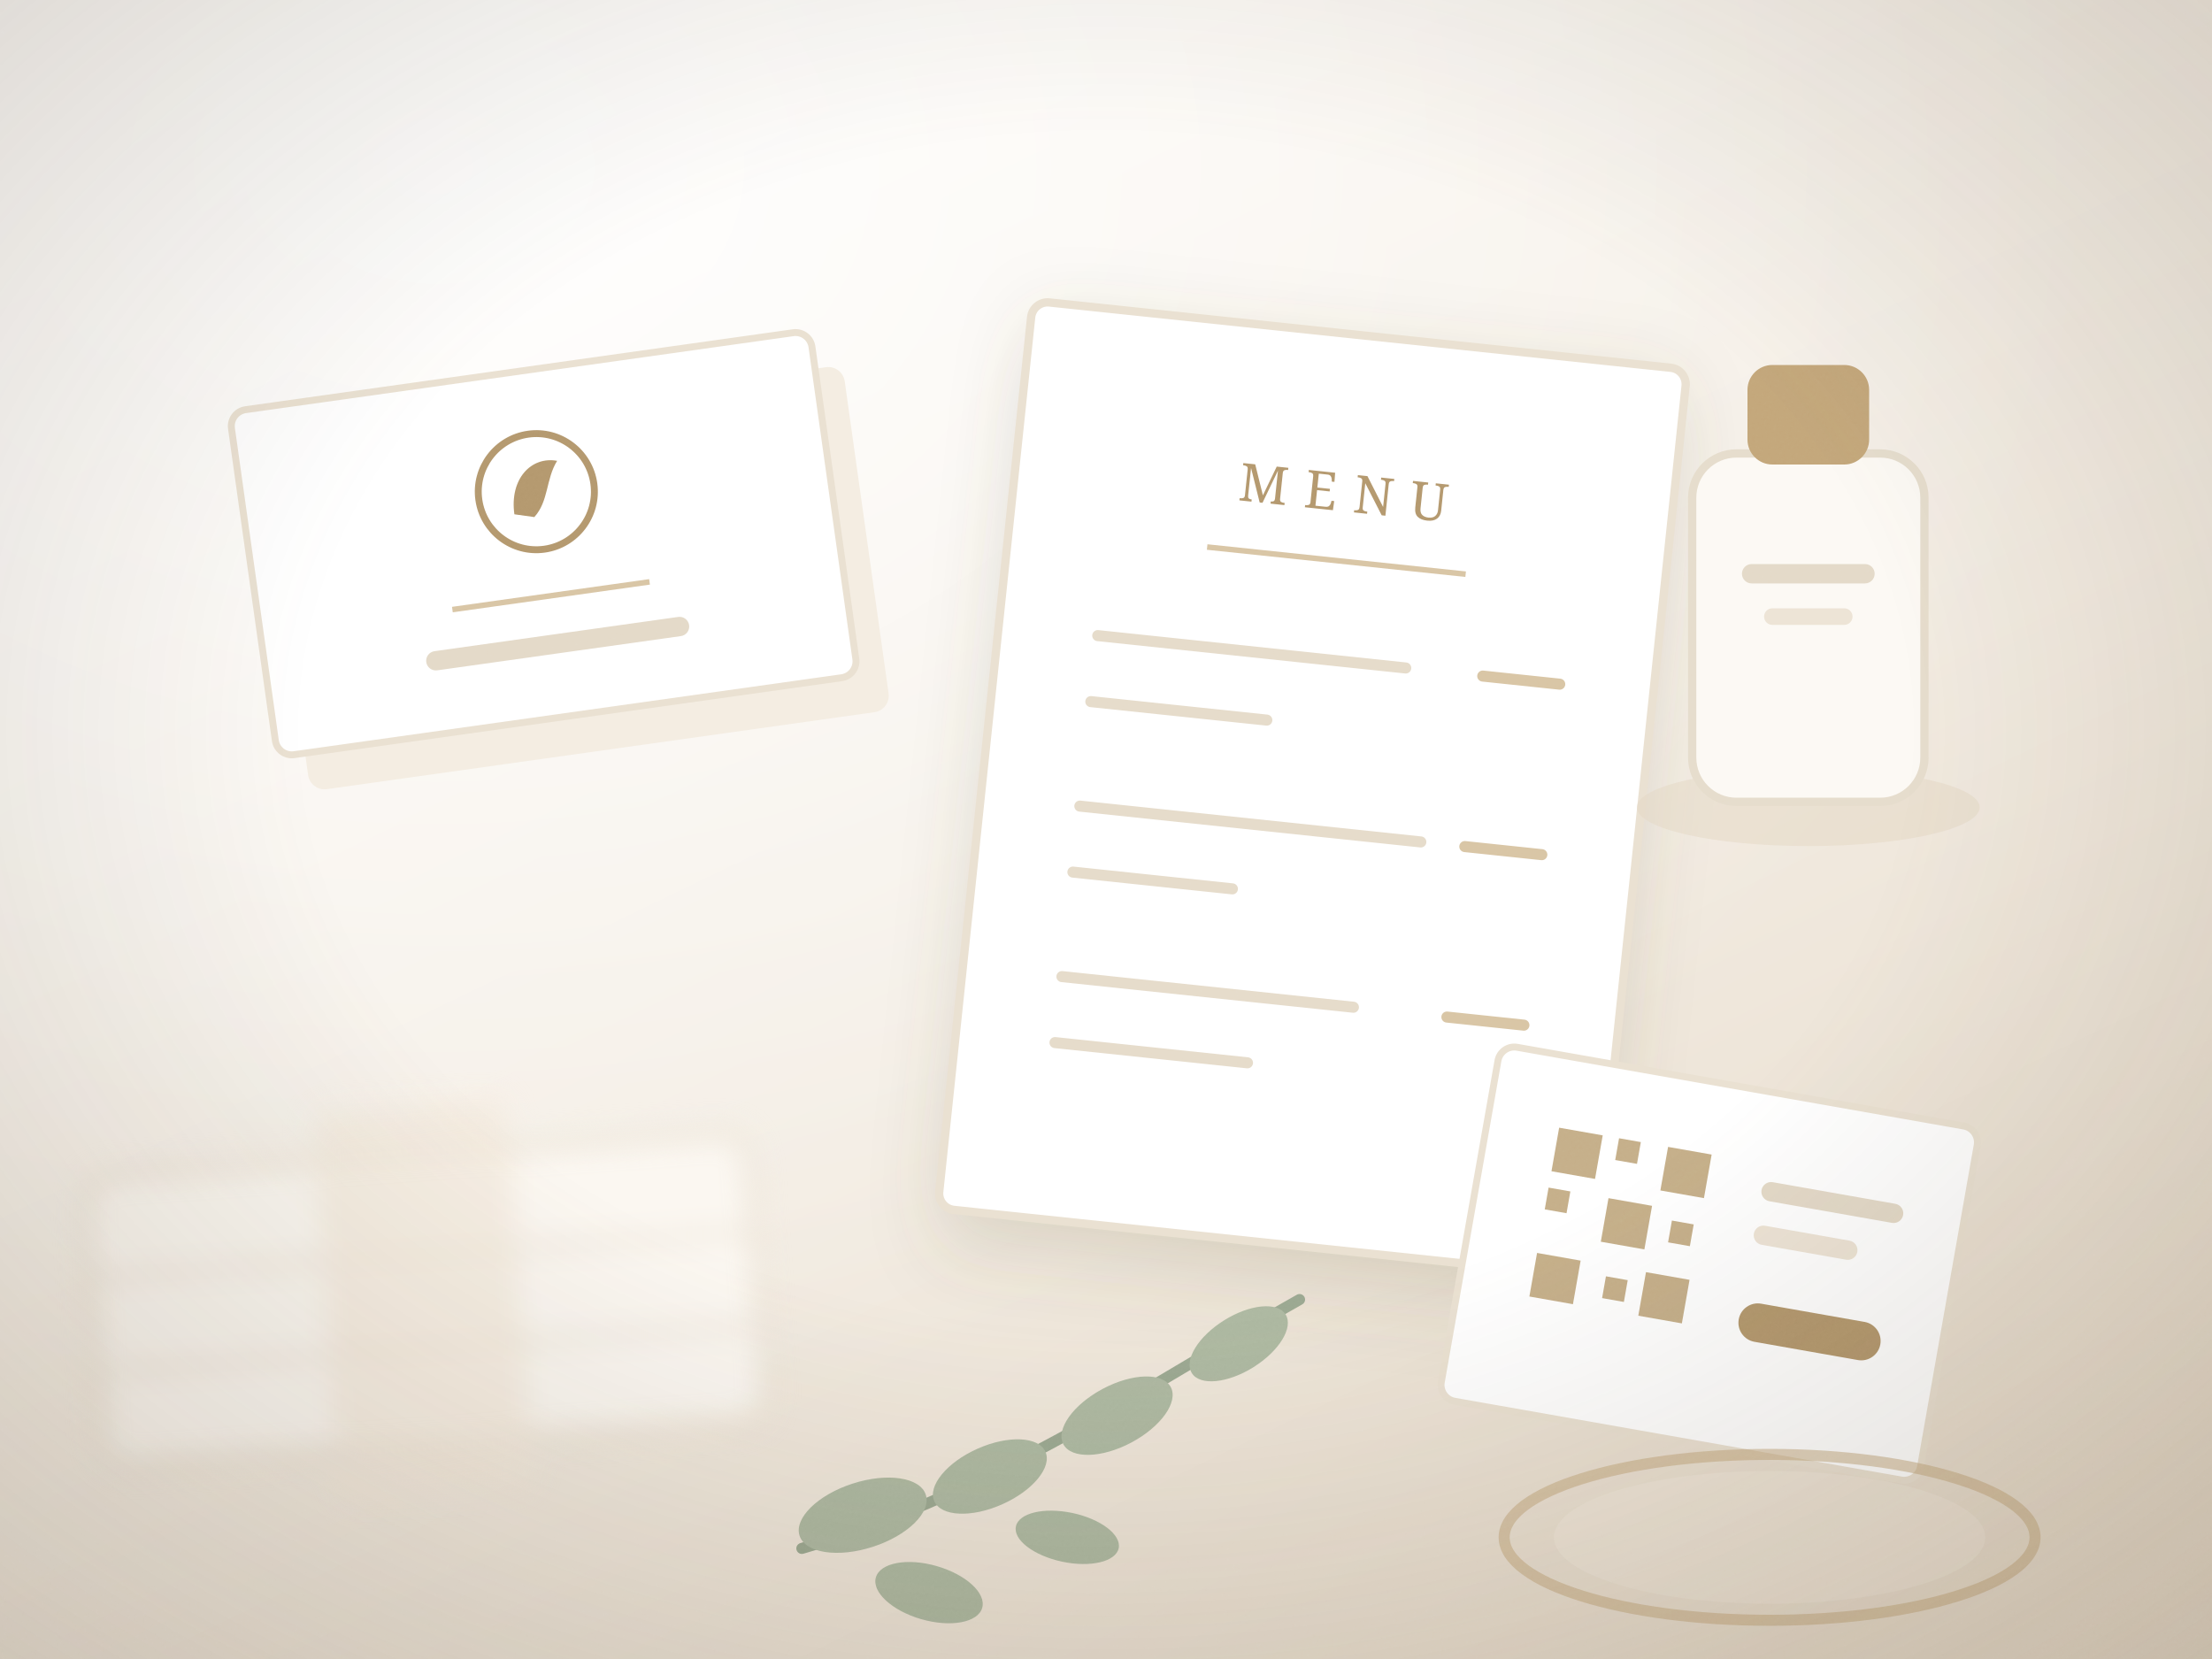
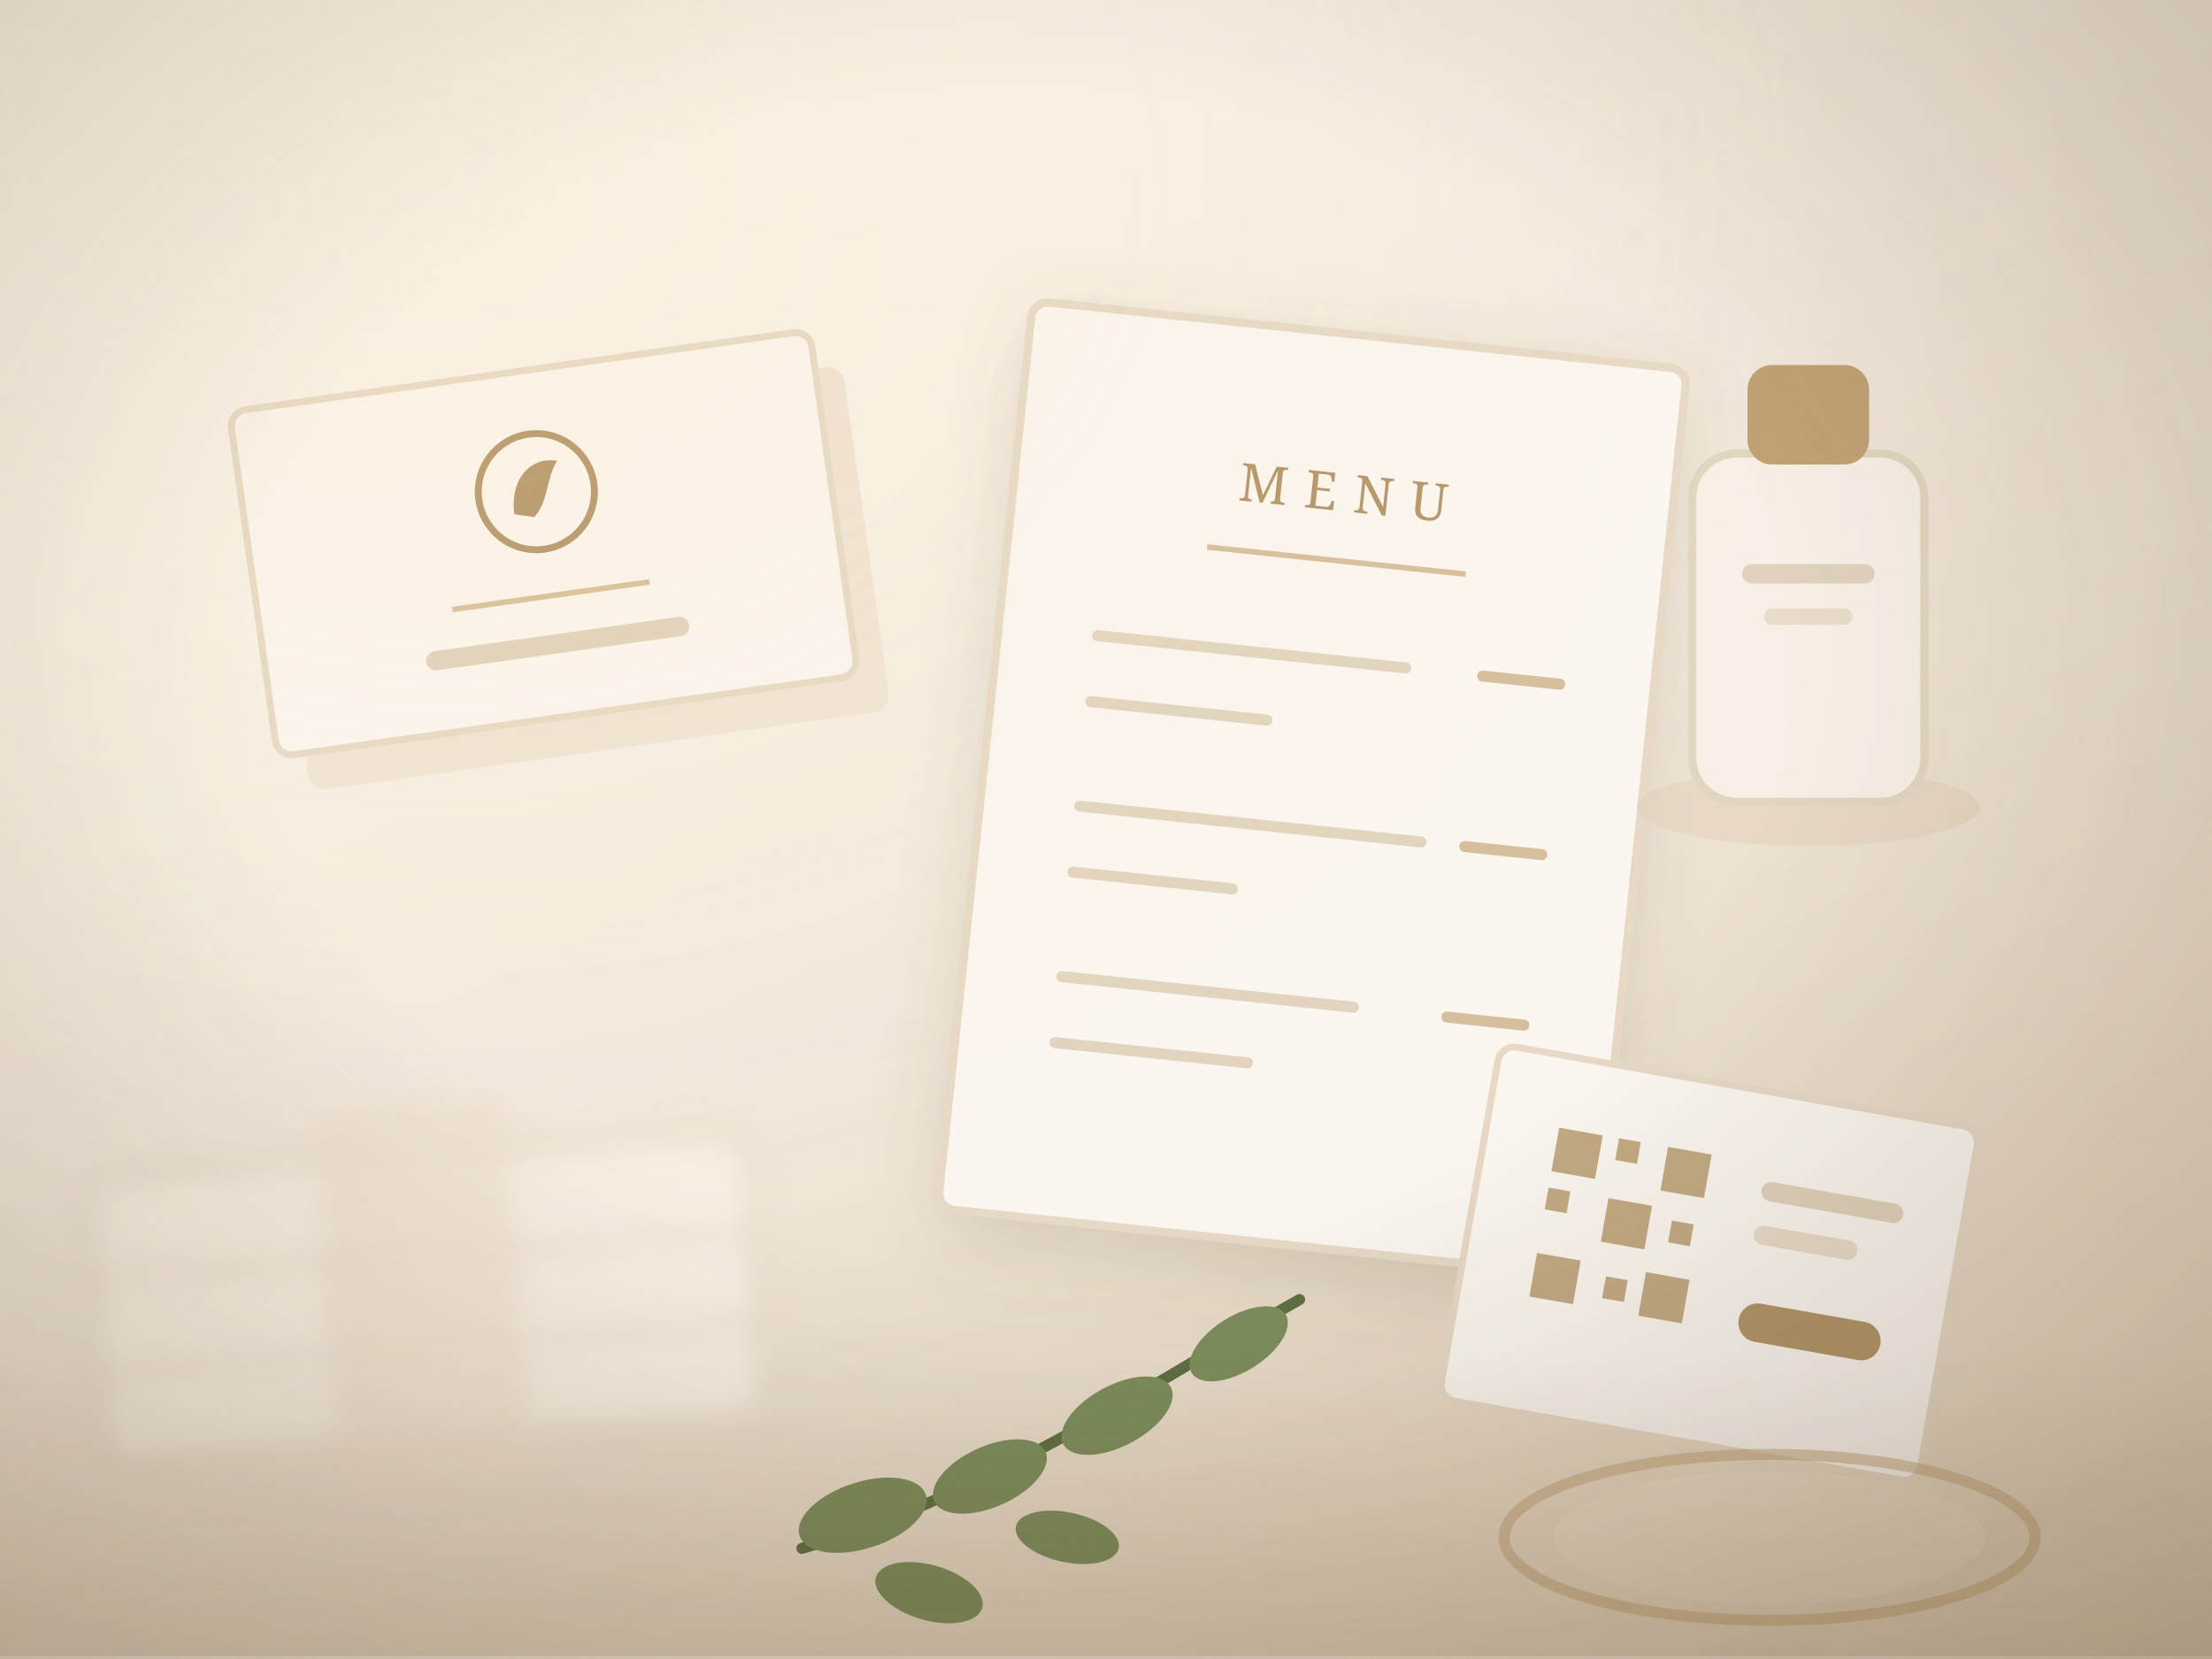
<svg xmlns="http://www.w3.org/2000/svg" viewBox="0 0 800 600" width="800" height="600" role="img" aria-label="ロゴ入りの名刺・メニュー表・ショップカードなどを並べたフラットレイ">
  <defs>
    <linearGradient id="g3" x1="0.15" y1="0" x2="0.8" y2="1">
      <stop offset="0" stop-color="#FCF9F4" />
      <stop offset="0.6" stop-color="#F2EBE1" />
      <stop offset="1" stop-color="#E7DCCC" />
    </linearGradient>
    <radialGradient id="s3" cx="0.2" cy="0.1" r="0.75">
      <stop offset="0" stop-color="#fff" stop-opacity=".92" />
      <stop offset="1" stop-color="#fff" stop-opacity="0" />
    </radialGradient>
    <filter id="bgblur" x="-12%" y="-12%" width="124%" height="124%" color-interpolation-filters="sRGB">
      <feGaussianBlur stdDeviation="5" />
    </filter>
    <filter id="grain" x="0%" y="0%" width="100%" height="100%" color-interpolation-filters="sRGB">
      <feTurbulence type="fractalNoise" baseFrequency="0.9" numOctaves="4" stitchTiles="stitch" />
      <feColorMatrix type="saturate" values="0" />
    </filter>
    <filter id="softshadow" x="-30%" y="-30%" width="160%" height="160%" color-interpolation-filters="sRGB">
      <feDropShadow dx="0" dy="10" stdDeviation="14" flood-color="#6B5942" flood-opacity="0.18" />
    </filter>
    <radialGradient id="vig" cx="0.5" cy="0.44" r="0.78">
      <stop offset="0.46" stop-color="#4A3B28" stop-opacity="0" />
      <stop offset="1" stop-color="#5A4830" stop-opacity="0.24" />
    </radialGradient>
+     <linearGradient id="floorFall" x1="0" y1="0" x2="0" y2="1">
+       <stop offset="0" stop-color="#7A5A2E" stop-opacity="0" />
+       <stop offset="1" stop-color="#7A5A2E" stop-opacity="0.15" />
+     </linearGradient>
+     <radialGradient id="bloomW" cx="0.5" cy="0.5" r="0.5">
+       <stop offset="0" stop-color="#FFE7B6" stop-opacity="0.85" />
+       <stop offset="1" stop-color="#FFE7B6" stop-opacity="0" />
+     </radialGradient>
+     <radialGradient id="vigW" cx="0.46" cy="0.4" r="0.82">
+       <stop offset="0.42" stop-color="#4A3418" stop-opacity="0" />
+       <stop offset="1" stop-color="#4A3418" stop-opacity="0.3" />
+     </radialGradient>
+     <filter id="grainW" x="0%" y="0%" width="100%" height="100%" color-interpolation-filters="sRGB">
+       <feTurbulence type="fractalNoise" baseFrequency="0.85" numOctaves="4" stitchTiles="stitch" />
+       <feColorMatrix type="saturate" values="0" />
+     </filter>
  </defs>
  <rect width="800" height="600" fill="url(#g3)" />
  <rect width="800" height="600" fill="url(#s3)" />
  <g filter="url(#bgblur)">
    <g transform="rotate(-4 150 470)">
      <rect x="34" y="418" width="240" height="104" rx="10" fill="#FBF7F1" />
      <rect x="34" y="418" width="240" height="104" rx="10" fill="none" stroke="#E9E0D2" stroke-width="3" />
      <line x1="34" y1="454" x2="274" y2="454" stroke="#EEE6DA" stroke-width="3" />
      <line x1="34" y1="488" x2="274" y2="488" stroke="#EEE6DA" stroke-width="3" />
      <rect x="118" y="400" width="70" height="140" rx="6" fill="#F3EADD" opacity=".7" />
    </g>
  </g>
  <g transform="rotate(6 470 320)">
    <rect x="352" y="120" width="238" height="330" rx="6" fill="#FFFFFF" filter="url(#softshadow)" />
    <rect x="352" y="120" width="238" height="330" rx="6" fill="none" stroke="#EAE1D2" stroke-width="3" />
    <text x="471" y="184" font-family="Georgia,serif" font-size="19" letter-spacing="6" fill="#B59A70" text-anchor="middle">MENU</text>
    <line x1="424" y1="202" x2="518" y2="202" stroke="#D9C6A6" stroke-width="2" />
    <g stroke="#E6DCCB" stroke-width="4" stroke-linecap="round">
      <line x1="388" y1="238" x2="500" y2="238" />
      <line x1="388" y1="262" x2="452" y2="262" />
      <line x1="388" y1="300" x2="512" y2="300" />
      <line x1="388" y1="324" x2="446" y2="324" />
      <line x1="388" y1="362" x2="494" y2="362" />
      <line x1="388" y1="386" x2="458" y2="386" />
    </g>
    <g stroke="#D9C6A6" stroke-width="4" stroke-linecap="round">
      <line x1="528" y1="238" x2="556" y2="238" />
      <line x1="528" y1="300" x2="556" y2="300" />
      <line x1="528" y1="362" x2="556" y2="362" />
    </g>
  </g>
  <g transform="rotate(-8 210 220)">
    <rect x="104" y="146" width="212" height="126" rx="6" fill="#F4EDE2" />
    <rect x="94" y="132" width="212" height="126" rx="6" fill="#FFFFFF" />
    <rect x="94" y="132" width="212" height="126" rx="6" fill="none" stroke="#EAE1D2" stroke-width="2.5" />
    <g transform="translate(200 176)">
      <circle r="21" fill="none" stroke="#B59A70" stroke-width="2.5" />
      <path d="M-9 7 C-9 -6 0 -13 9 -10 C4 -4 4 4 -2 9 Z" fill="#B59A70" />
    </g>
    <line x1="164" y1="214" x2="236" y2="214" stroke="#D9C6A6" stroke-width="2" />
    <rect x="152" y="228" width="96" height="7" rx="3.5" fill="#E4DAC9" />
  </g>
  <g transform="rotate(10 618 458)">
    <rect x="530" y="392" width="176" height="130" rx="6" fill="#FFFFFF" />
    <rect x="530" y="392" width="176" height="130" rx="6" fill="none" stroke="#EAE1D2" stroke-width="2.5" />
    <g fill="#C6B08B">
      <rect x="556" y="418" width="16" height="16" />
      <rect x="578" y="418" width="8" height="8" />
      <rect x="596" y="418" width="16" height="16" />
      <rect x="556" y="440" width="8" height="8" />
      <rect x="578" y="440" width="16" height="16" />
      <rect x="602" y="444" width="8" height="8" />
      <rect x="556" y="464" width="16" height="16" />
      <rect x="582" y="468" width="8" height="8" />
      <rect x="596" y="464" width="16" height="16" />
    </g>
    <rect x="632" y="424" width="52" height="7" rx="3.5" fill="#E4DAC9" />
    <rect x="632" y="440" width="38" height="7" rx="3.5" fill="#EDE4D6" />
    <rect x="632" y="468" width="52" height="14" rx="7" fill="#B59A70" />
  </g>
  <g>
    <ellipse cx="654" cy="292" rx="62" ry="14" fill="#E4D7C4" opacity=".5" />
    <rect x="612" y="164" width="84" height="126" rx="16" fill="#FCF9F4" stroke="#E6DDCD" stroke-width="3" />
    <rect x="632" y="132" width="44" height="36" rx="9" fill="#C4A87C" />
    <rect x="630" y="204" width="48" height="7" rx="3.5" fill="#E4DAC9" />
    <rect x="638" y="220" width="32" height="6" rx="3" fill="#EDE4D6" />
  </g>
-   <g stroke="#9CA992" stroke-width="4" fill="none" stroke-linecap="round">
+   <g stroke="#5F7347" stroke-width="4" fill="none" stroke-linecap="round">
    <path d="M290 560 C360 540 420 498 470 470" />
  </g>
-   <g fill="#AEB9A2">
+   <g fill="#7E9463">
    <ellipse cx="312" cy="548" rx="24" ry="12" transform="rotate(-18 312 548)" />
    <ellipse cx="358" cy="534" rx="22" ry="11" transform="rotate(-24 358 534)" />
    <ellipse cx="404" cy="512" rx="22" ry="11" transform="rotate(-28 404 512)" />
    <ellipse cx="448" cy="486" rx="20" ry="10" transform="rotate(-32 448 486)" />
    <ellipse cx="336" cy="576" rx="20" ry="10" transform="rotate(16 336 576)" />
    <ellipse cx="386" cy="556" rx="19" ry="9" transform="rotate(12 386 556)" />
  </g>
  <g opacity=".5">
    <ellipse cx="640" cy="556" rx="96" ry="30" fill="none" stroke="#C4A87C" stroke-width="4" />
    <ellipse cx="640" cy="556" rx="78" ry="24" fill="#F6F0E5" opacity=".55" />
  </g>
-   <rect width="800" height="600" fill="url(#vig)" />
-   <rect width="800" height="600" filter="url(#grain)" opacity="0.05" style="mix-blend-mode:overlay" />
+   <ellipse cx="160" cy="72" rx="496" ry="372" fill="url(#bloomW)" opacity="0.24" />
+   <rect width="800" height="600" fill="#C98F3A" opacity="0.08" style="mix-blend-mode:multiply" />
+   <rect x="0" y="491" width="800" height="108" fill="url(#floorFall)" />
+   <rect width="800" height="600" fill="url(#vigW)" />
+   <rect width="800" height="600" filter="url(#grainW)" opacity="0.055" style="mix-blend-mode:overlay" />
</svg>
